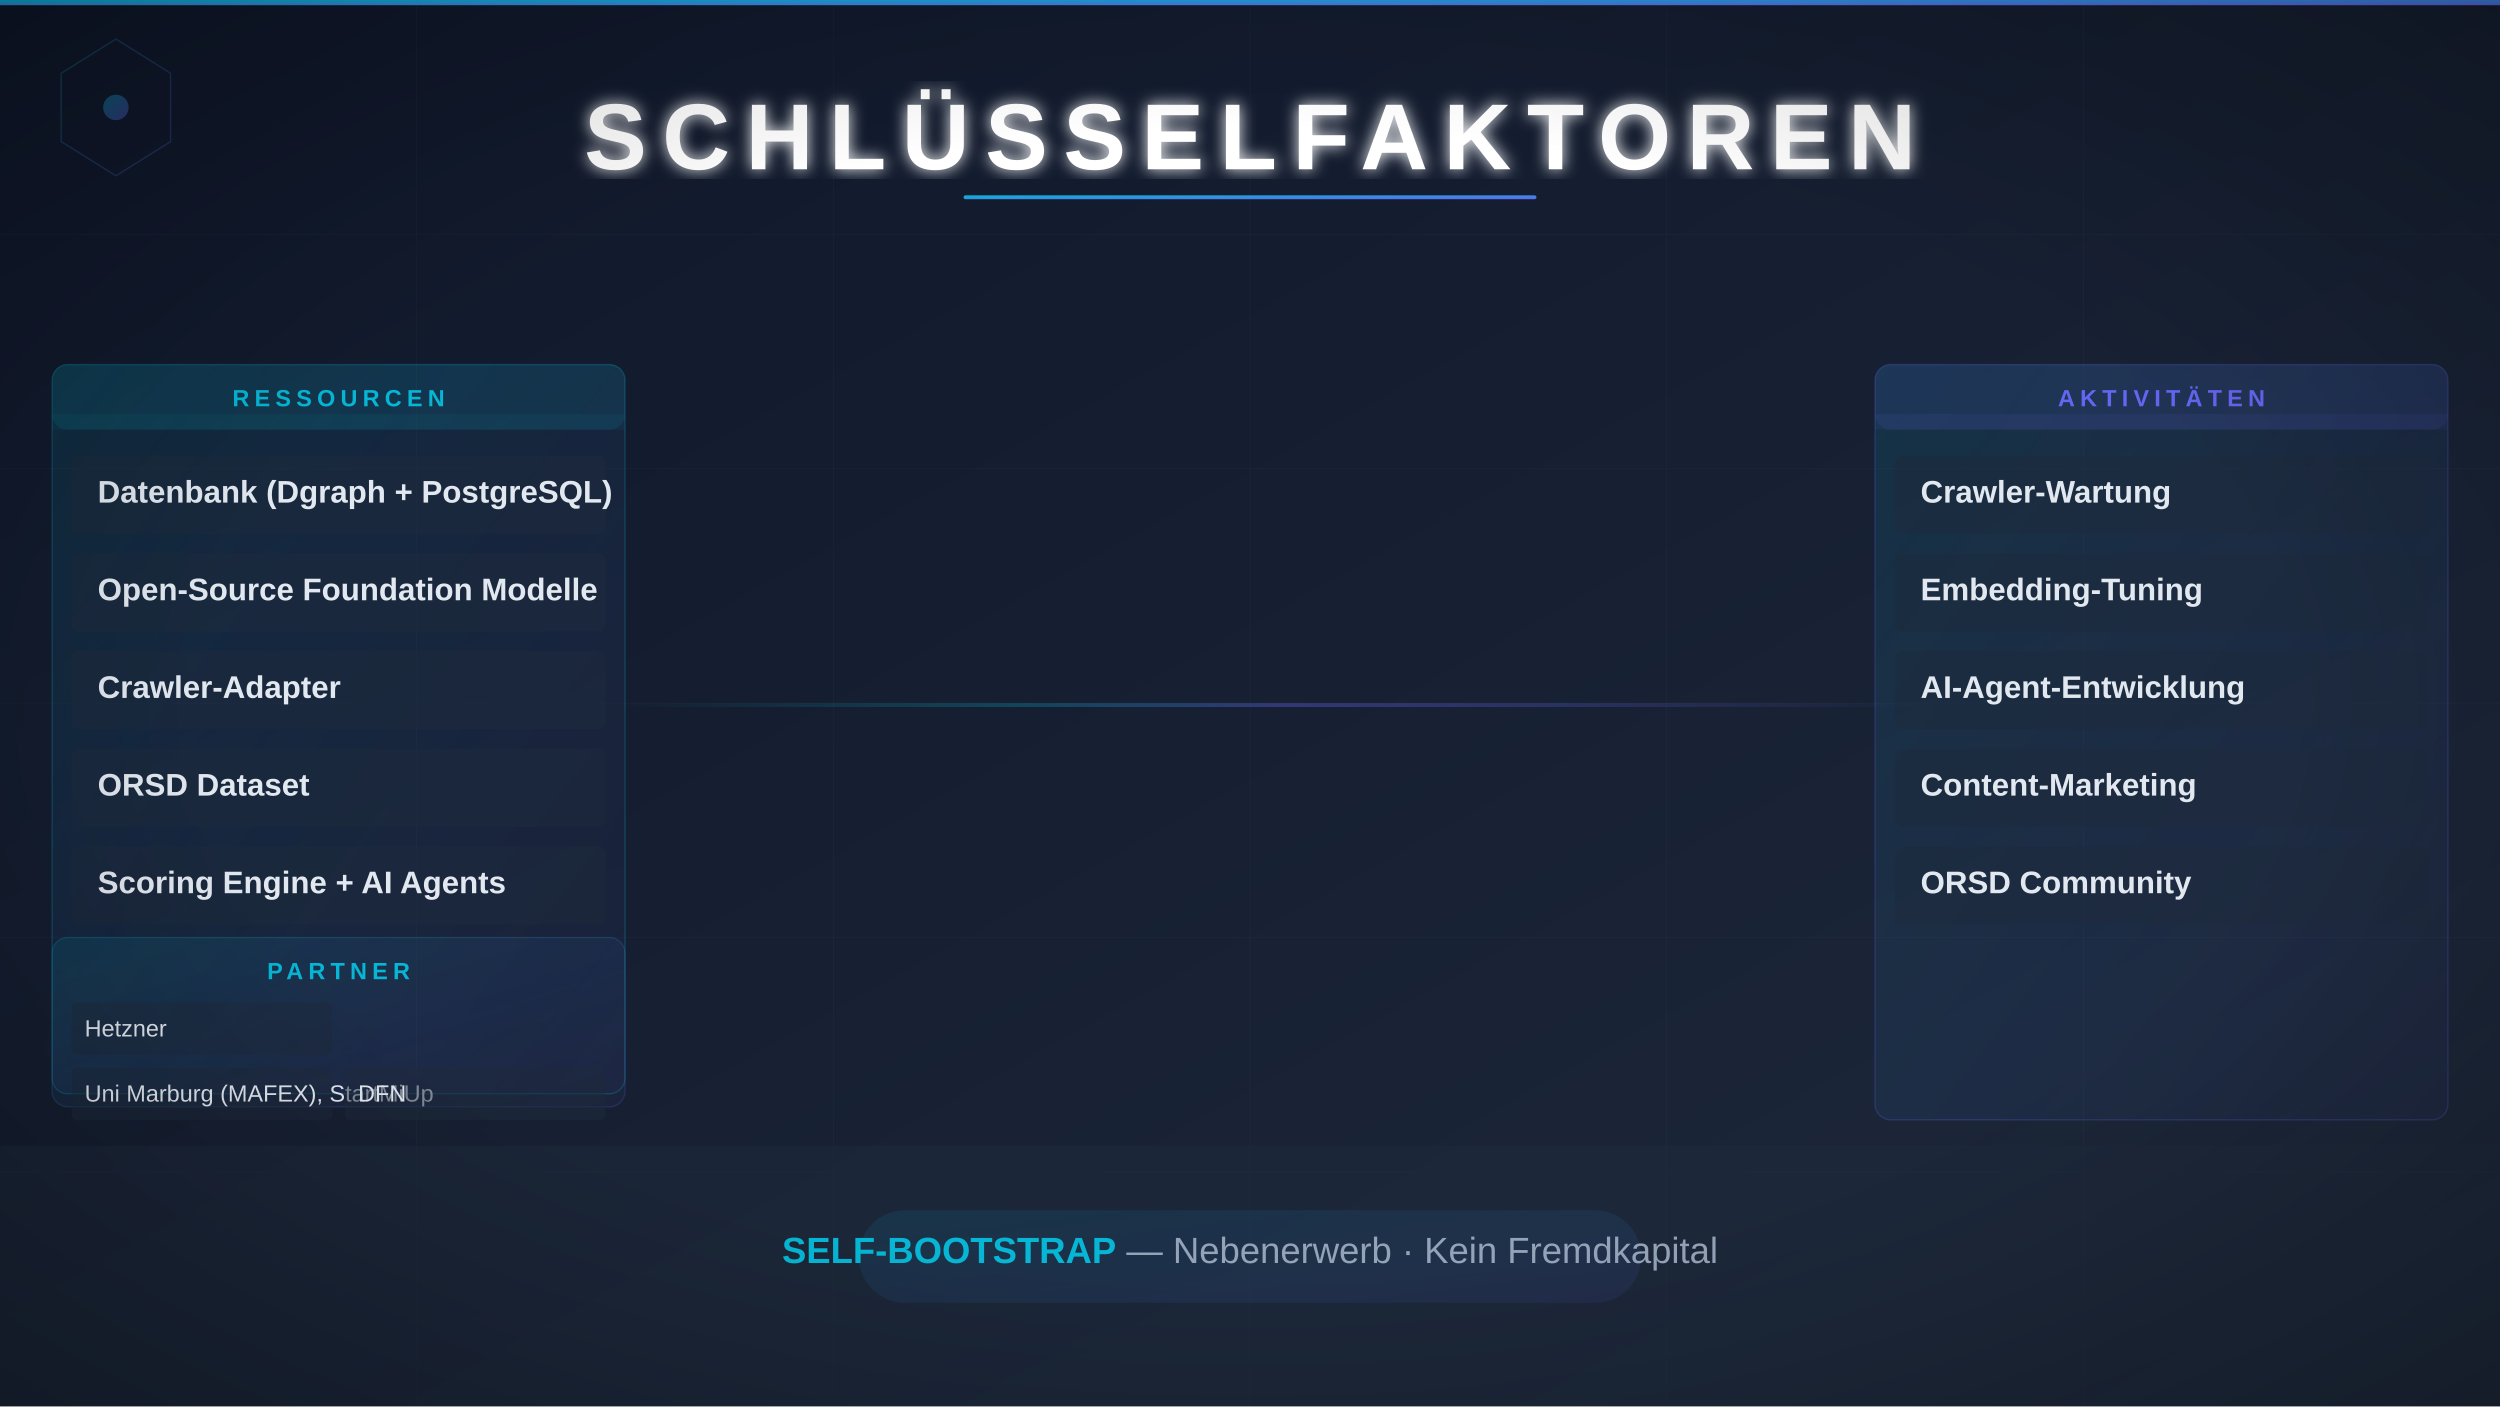
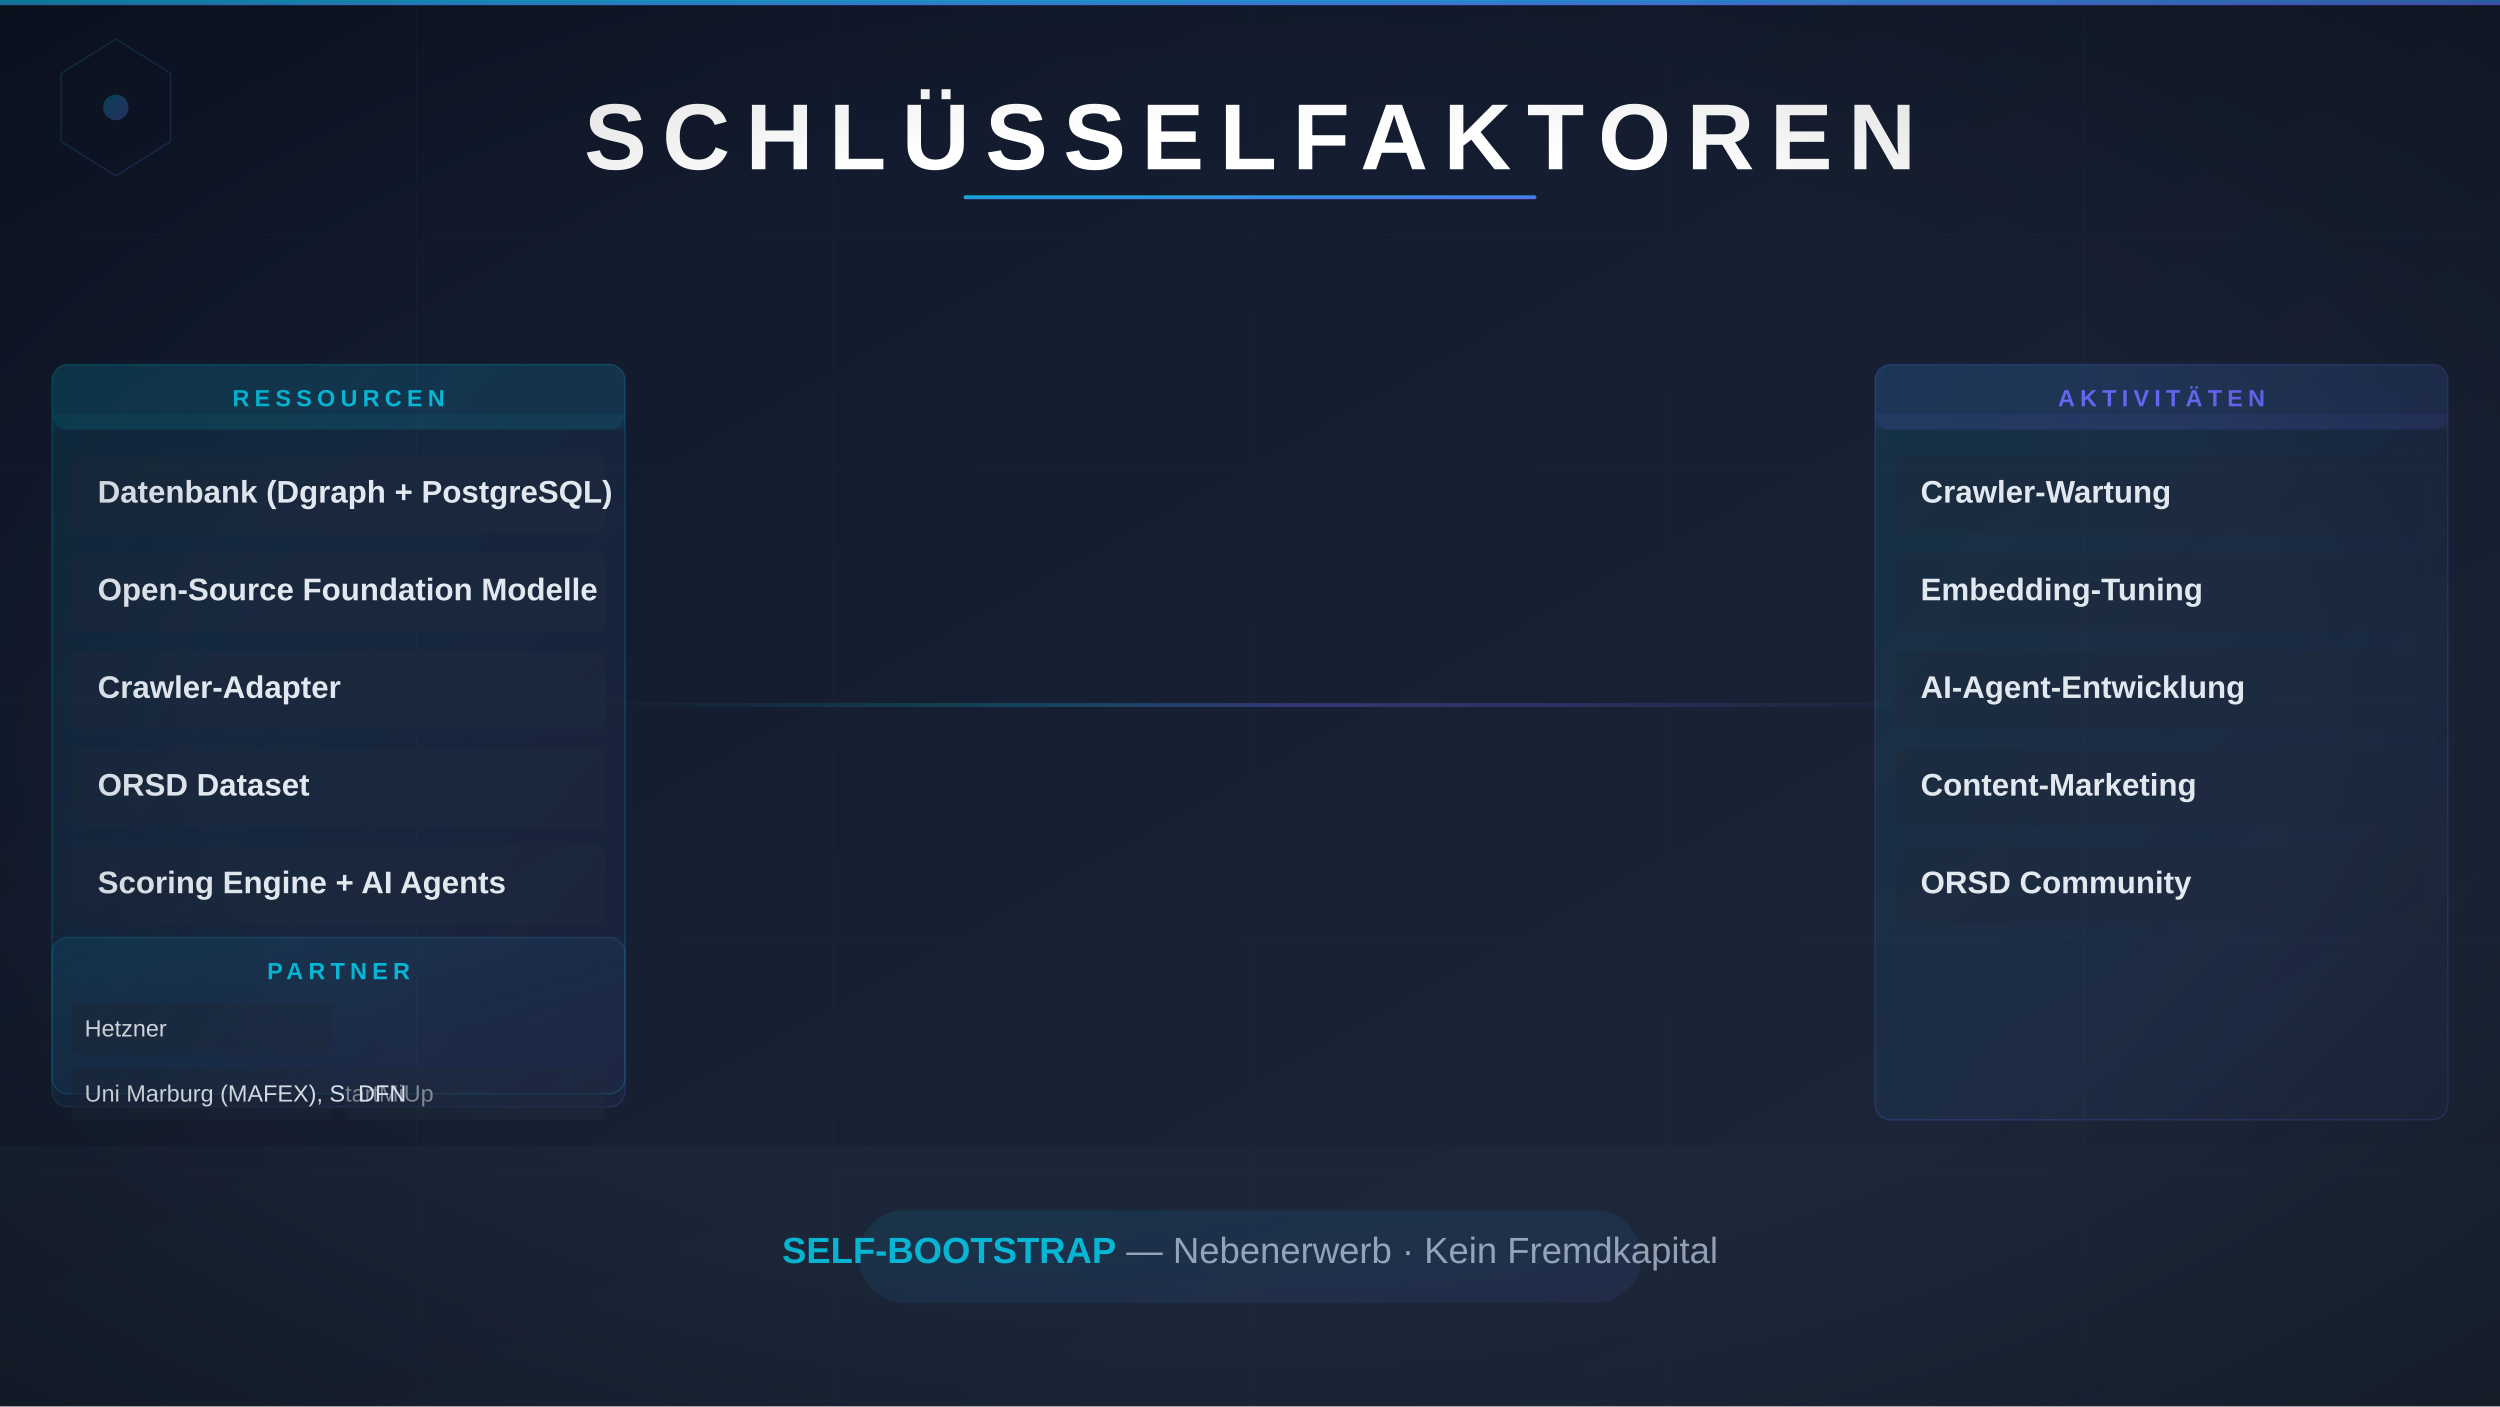
<svg xmlns="http://www.w3.org/2000/svg" viewBox="0 0 1920 1080" width="1920" height="1080">
  <defs>
    <linearGradient id="bg" x1="0%" y1="0%" x2="100%" y2="100%">
      <stop offset="0%" stop-color="#0f172a" />
      <stop offset="100%" stop-color="#1e293b" />
    </linearGradient>
    <linearGradient id="accent" x1="0%" y1="0%" x2="100%" y2="100%">
      <stop offset="0%" stop-color="#06b6d4" />
      <stop offset="100%" stop-color="#6366f1" />
    </linearGradient>
    <linearGradient id="colGrad" x1="0%" y1="0%" x2="100%" y2="100%">
      <stop offset="0%" stop-color="#06b6d4" stop-opacity="0.12" />
      <stop offset="100%" stop-color="#6366f1" stop-opacity="0.04" />
    </linearGradient>
    <linearGradient id="connLine" x1="0%" y1="0%" x2="100%" y2="0%">
      <stop offset="0%" stop-color="#06b6d4" stop-opacity="0" />
      <stop offset="30%" stop-color="#06b6d4" stop-opacity="0.25" />
      <stop offset="50%" stop-color="#6366f1" stop-opacity="0.35" />
      <stop offset="70%" stop-color="#6366f1" stop-opacity="0.25" />
      <stop offset="100%" stop-color="#6366f1" stop-opacity="0" />
    </linearGradient>
    <filter id="glow">
      <feGaussianBlur stdDeviation="6" result="b" />
      <feMerge>
        <feMergeNode in="b" />
        <feMergeNode in="SourceGraphic" />
      </feMerge>
    </filter>
    <radialGradient id="vignette" cx="50%" cy="50%" r="75%">
      <stop offset="55%" stop-color="#000" stop-opacity="0" />
      <stop offset="100%" stop-color="#000" stop-opacity="0.35" />
    </radialGradient>
  </defs>
  <rect width="1920" height="1080" fill="url(#bg)" />
  <g opacity="0.03" stroke="#ffffff" stroke-width="0.5">
    <line x1="0" y1="180" x2="1920" y2="180" />
    <line x1="0" y1="360" x2="1920" y2="360" />
    <line x1="0" y1="540" x2="1920" y2="540" />
    <line x1="0" y1="720" x2="1920" y2="720" />
    <line x1="0" y1="900" x2="1920" y2="900" />
    <line x1="320" y1="0" x2="320" y2="1080" />
    <line x1="640" y1="0" x2="640" y2="1080" />
    <line x1="960" y1="0" x2="960" y2="1080" />
    <line x1="1280" y1="0" x2="1280" y2="1080" />
    <line x1="1600" y1="0" x2="1600" y2="1080" />
  </g>
  <rect x="0" y="0" width="1920" height="4" fill="url(#accent)" />
  <g transform="translate(40, 30) scale(0.35)">
    <polygon points="140,0 260,75 260,225 140,300 20,225 20,75" fill="none" stroke="url(#accent)" stroke-width="3" opacity="0.25" />
    <circle cx="140" cy="150" r="28" fill="url(#accent)" opacity="0.4" />
  </g>
-   <text x="960" y="130" font-family="'Segoe UI','Helvetica Neue',Arial,sans-serif" font-size="72" font-weight="700" fill="#ffffff" letter-spacing="12" text-anchor="middle" filter="url(#glow)">SCHLÜSSELFAKTOREN</text>
+   <text x="960" y="130" font-family="'Segoe UI','Helvetica Neue',Arial,sans-serif" font-size="72" font-weight="700" fill="#ffffff" letter-spacing="12" text-anchor="middle">SCHLÜSSELFAKTOREN</text>
  <rect x="740" y="150" width="440" height="3" fill="url(#accent)" rx="1.5" />
  <rect x="40" y="280" width="440" height="560" rx="12" fill="url(#colGrad)" stroke="#06b6d4" stroke-width="1" stroke-opacity="0.25" />
  <rect x="40" y="280" width="440" height="50" rx="12" fill="#06b6d4" opacity="0.1" />
  <rect x="40" y="318" width="440" height="12" fill="#06b6d4" opacity="0.06" />
  <text x="260" y="312" font-family="'Segoe UI',Arial,sans-serif" font-size="18" font-weight="700" fill="#06b6d4" letter-spacing="4" text-anchor="middle">RESSOURCEN</text>
  <g transform="translate(55, 350)">
    <rect x="0" y="0" width="410" height="60" rx="6" fill="#1e293b" opacity="0.5" />
    <text x="20" y="36" font-family="'Segoe UI',Arial,sans-serif" font-size="24" font-weight="600" fill="#e2e8f0">Datenbank (Dgraph + PostgreSQL)</text>
  </g>
  <g transform="translate(55, 425)">
    <rect x="0" y="0" width="410" height="60" rx="6" fill="#1e293b" opacity="0.5" />
    <text x="20" y="36" font-family="'Segoe UI',Arial,sans-serif" font-size="24" font-weight="600" fill="#e2e8f0">Open-Source Foundation Modelle</text>
  </g>
  <g transform="translate(55, 500)">
    <rect x="0" y="0" width="410" height="60" rx="6" fill="#1e293b" opacity="0.5" />
    <text x="20" y="36" font-family="'Segoe UI',Arial,sans-serif" font-size="24" font-weight="600" fill="#e2e8f0">Crawler-Adapter</text>
  </g>
  <g transform="translate(55, 575)">
    <rect x="0" y="0" width="410" height="60" rx="6" fill="#1e293b" opacity="0.5" />
    <text x="20" y="36" font-family="'Segoe UI',Arial,sans-serif" font-size="24" font-weight="600" fill="#e2e8f0">ORSD Dataset</text>
  </g>
  <g transform="translate(55, 650)">
    <rect x="0" y="0" width="410" height="60" rx="6" fill="#1e293b" opacity="0.5" />
    <text x="20" y="36" font-family="'Segoe UI',Arial,sans-serif" font-size="24" font-weight="600" fill="#e2e8f0">Scoring Engine + AI Agents</text>
  </g>
  <rect x="40" y="720" width="440" height="130" rx="12" fill="url(#colGrad)" stroke="url(#accent)" stroke-width="1" stroke-opacity="0.2" />
  <text x="260" y="752" font-family="'Segoe UI',Arial,sans-serif" font-size="18" font-weight="700" fill="#06b6d4" letter-spacing="4" text-anchor="middle">PARTNER</text>
  <g transform="translate(55, 770)">
    <rect x="0" y="0" width="200" height="40" rx="4" fill="#1e293b" opacity="0.5" />
    <text x="10" y="26" font-family="'Segoe UI',Arial,sans-serif" font-size="18" font-weight="500" fill="#e2e8f0">Hetzner</text>
  </g>
  <g transform="translate(55, 820)">
    <rect x="0" y="0" width="200" height="40" rx="4" fill="#1e293b" opacity="0.5" />
    <text x="10" y="26" font-family="'Segoe UI',Arial,sans-serif" font-size="18" font-weight="500" fill="#e2e8f0">Uni Marburg (MAFEX), StartMiUp</text>
  </g>
  <g transform="translate(265, 820)">
    <rect x="0" y="0" width="200" height="40" rx="4" fill="#1e293b" opacity="0.5" />
    <text x="10" y="26" font-family="'Segoe UI',Arial,sans-serif" font-size="18" font-weight="500" fill="#e2e8f0">DFN</text>
  </g>
  <rect x="480" y="540" width="1000" height="3" rx="1.5" fill="url(#connLine)" />
  <rect x="1440" y="280" width="440" height="580" rx="12" fill="url(#colGrad)" stroke="#6366f1" stroke-width="1" stroke-opacity="0.25" />
  <rect x="1440" y="280" width="440" height="50" rx="12" fill="#6366f1" opacity="0.1" />
  <rect x="1440" y="318" width="440" height="12" fill="#6366f1" opacity="0.08" />
  <text x="1660" y="312" font-family="'Segoe UI',Arial,sans-serif" font-size="18" font-weight="700" fill="#6366f1" letter-spacing="4" text-anchor="middle">AKTIVITÄTEN</text>
  <g transform="translate(1455, 350)">
    <rect x="0" y="0" width="410" height="60" rx="6" fill="#1e293b" opacity="0.5" />
    <text x="20" y="36" font-family="'Segoe UI',Arial,sans-serif" font-size="24" font-weight="600" fill="#e2e8f0">Crawler-Wartung</text>
  </g>
  <g transform="translate(1455, 425)">
    <rect x="0" y="0" width="410" height="60" rx="6" fill="#1e293b" opacity="0.5" />
    <text x="20" y="36" font-family="'Segoe UI',Arial,sans-serif" font-size="24" font-weight="600" fill="#e2e8f0">Embedding-Tuning</text>
  </g>
  <g transform="translate(1455, 500)">
    <rect x="0" y="0" width="410" height="60" rx="6" fill="#1e293b" opacity="0.5" />
    <text x="20" y="36" font-family="'Segoe UI',Arial,sans-serif" font-size="24" font-weight="600" fill="#e2e8f0">AI-Agent-Entwicklung</text>
  </g>
  <g transform="translate(1455, 575)">
    <rect x="0" y="0" width="410" height="60" rx="6" fill="#1e293b" opacity="0.5" />
    <text x="20" y="36" font-family="'Segoe UI',Arial,sans-serif" font-size="24" font-weight="600" fill="#e2e8f0">Content-Marketing</text>
  </g>
  <g transform="translate(1455, 650)">
    <rect x="0" y="0" width="410" height="60" rx="6" fill="#1e293b" opacity="0.5" />
    <text x="20" y="36" font-family="'Segoe UI',Arial,sans-serif" font-size="24" font-weight="600" fill="#e2e8f0">ORSD Community</text>
  </g>
  <rect x="0" y="880" width="1920" height="200" fill="#1e293b" opacity="0.5" />
  <g transform="translate(960, 955)">
    <rect x="-300" y="-25" width="600" height="70" rx="35" fill="url(#accent)" opacity="0.10" stroke="url(#accent)" stroke-width="1" />
    <text x="0" y="15" font-family="'Segoe UI',Arial,sans-serif" font-size="28" fill="#e2e8f0" text-anchor="middle">
      <tspan font-weight="700" fill="#06b6d4">SELF-BOOTSTRAP</tspan>
      <tspan fill="#94a3b8"> — Nebenerwerb · Kein Fremdkapital</tspan>
    </text>
  </g>
  <rect width="1920" height="1080" fill="url(#vignette)" pointer-events="none" />
</svg>
